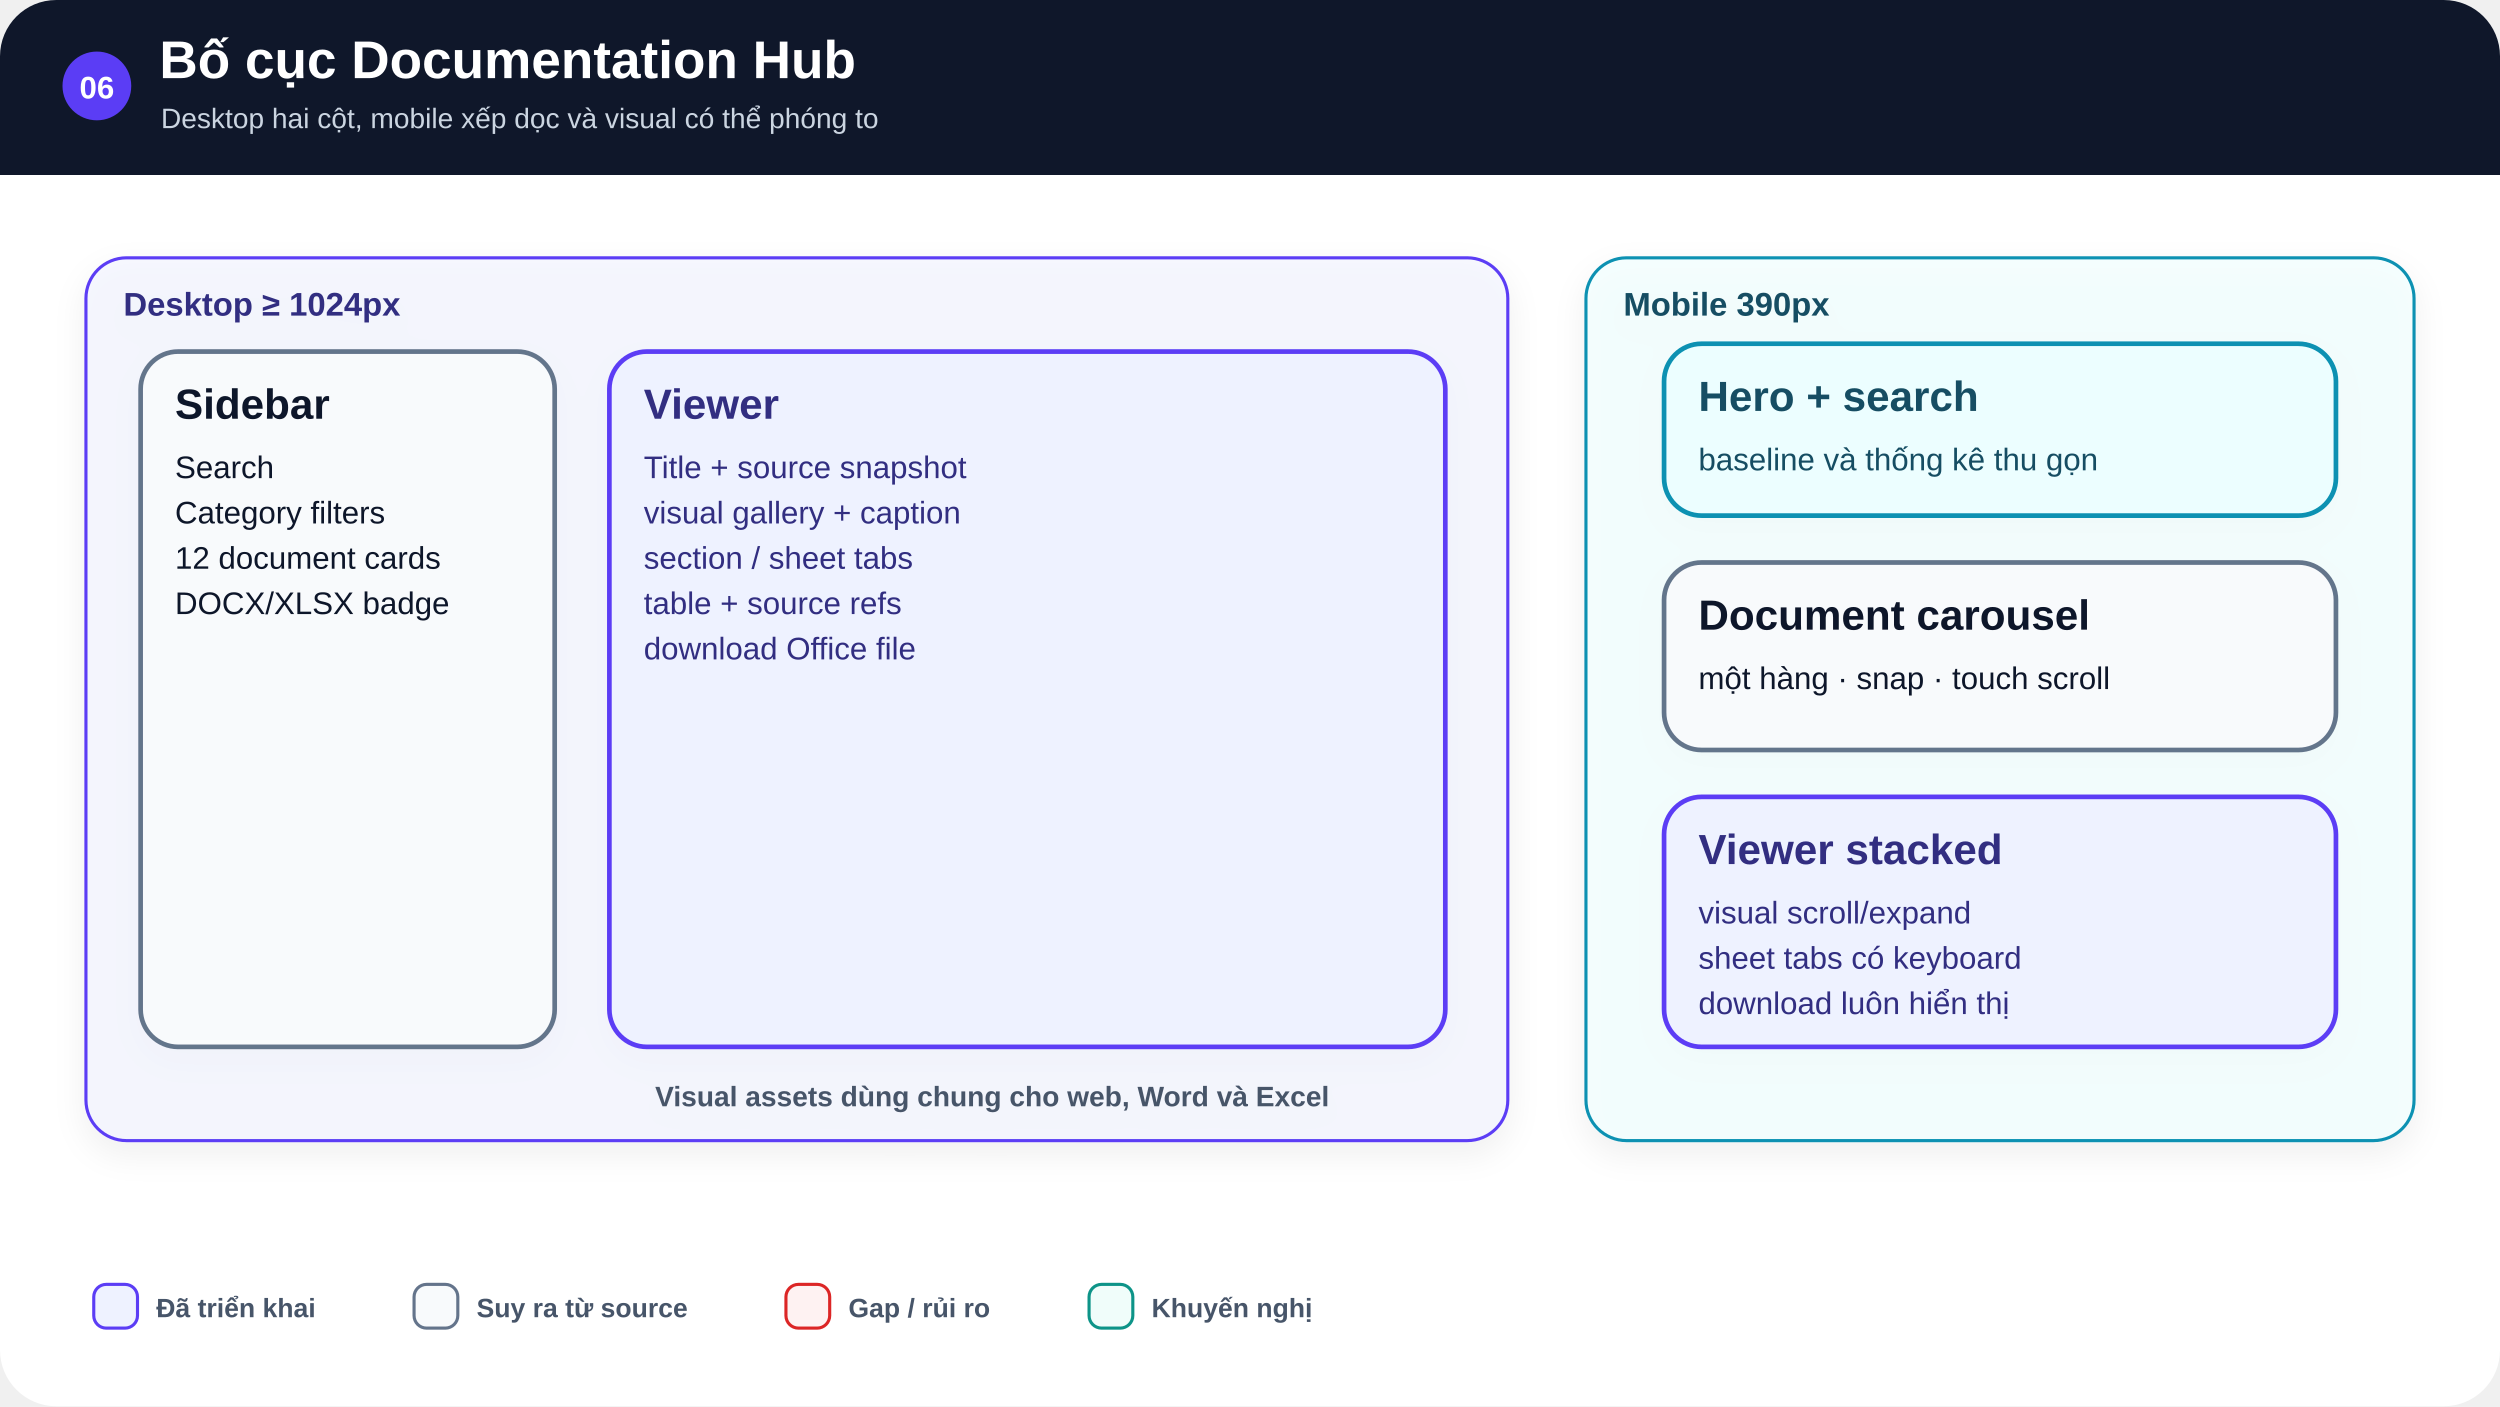
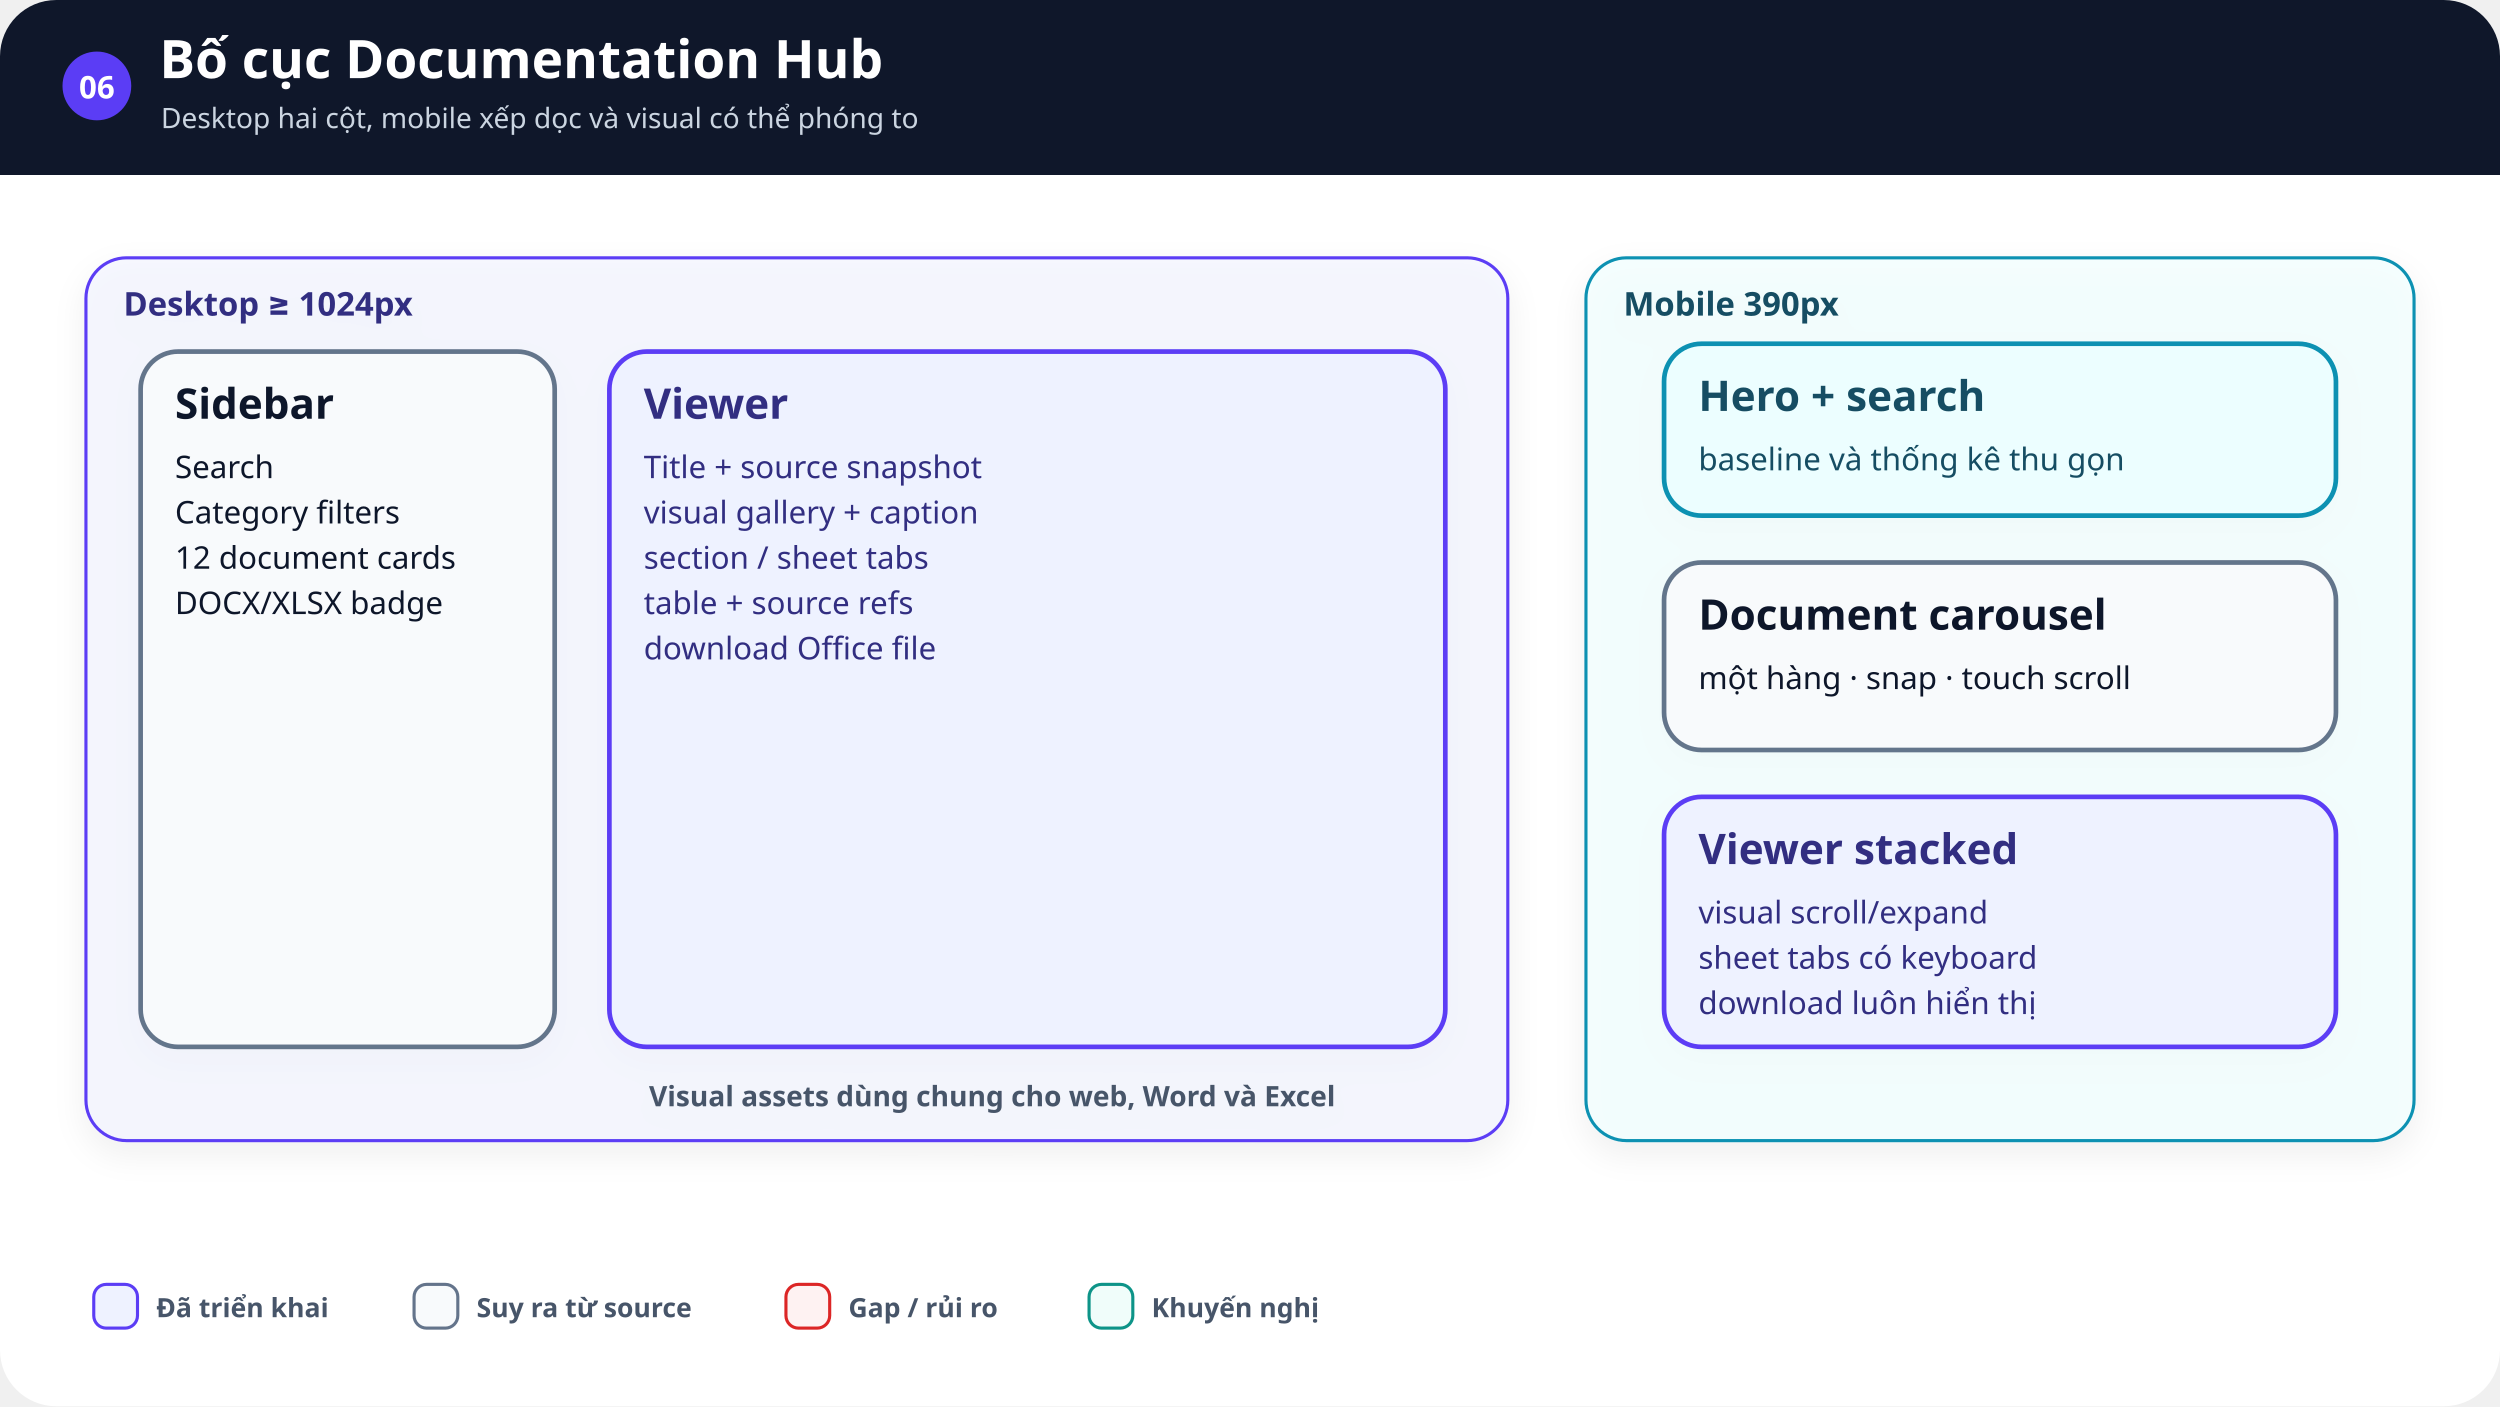
<svg xmlns="http://www.w3.org/2000/svg" width="1600" height="900" viewBox="0 0 1600 900">
  <defs>
    <filter id="shadow-docs-hub-layout" x="-20%" y="-20%" width="140%" height="140%">
      <feDropShadow dx="0" dy="8" stdDeviation="10" flood-color="#0F172A" flood-opacity="0.10" />
    </filter>
    <marker id="arrow-docs-hub-layout-client" viewBox="0 0 10 10" refX="9" refY="5" markerWidth="8" markerHeight="8" orient="auto-start-reverse">
      <path d="M 0 0 L 10 5 L 0 10 z" fill="#0891B2" />
    </marker>
    <marker id="arrow-docs-hub-layout-frontend" viewBox="0 0 10 10" refX="9" refY="5" markerWidth="8" markerHeight="8" orient="auto-start-reverse">
      <path d="M 0 0 L 10 5 L 0 10 z" fill="#5B3DF5" />
    </marker>
    <marker id="arrow-docs-hub-layout-backend" viewBox="0 0 10 10" refX="9" refY="5" markerWidth="8" markerHeight="8" orient="auto-start-reverse">
      <path d="M 0 0 L 10 5 L 0 10 z" fill="#DB2777" />
    </marker>
    <marker id="arrow-docs-hub-layout-data" viewBox="0 0 10 10" refX="9" refY="5" markerWidth="8" markerHeight="8" orient="auto-start-reverse">
      <path d="M 0 0 L 10 5 L 0 10 z" fill="#059669" />
    </marker>
    <marker id="arrow-docs-hub-layout-external" viewBox="0 0 10 10" refX="9" refY="5" markerWidth="8" markerHeight="8" orient="auto-start-reverse">
      <path d="M 0 0 L 10 5 L 0 10 z" fill="#EA580C" />
    </marker>
    <marker id="arrow-docs-hub-layout-quality" viewBox="0 0 10 10" refX="9" refY="5" markerWidth="8" markerHeight="8" orient="auto-start-reverse">
      <path d="M 0 0 L 10 5 L 0 10 z" fill="#0D9488" />
    </marker>
    <marker id="arrow-docs-hub-layout-risk" viewBox="0 0 10 10" refX="9" refY="5" markerWidth="8" markerHeight="8" orient="auto-start-reverse">
      <path d="M 0 0 L 10 5 L 0 10 z" fill="#DC2626" />
    </marker>
    <marker id="arrow-docs-hub-layout-neutral" viewBox="0 0 10 10" refX="9" refY="5" markerWidth="8" markerHeight="8" orient="auto-start-reverse">
      <path d="M 0 0 L 10 5 L 0 10 z" fill="#64748B" />
    </marker>
    <marker id="arrow-docs-hub-layout-ink" viewBox="0 0 10 10" refX="9" refY="5" markerWidth="8" markerHeight="8" orient="auto-start-reverse">
      <path d="M 0 0 L 10 5 L 0 10 z" fill="#0F172A" />
    </marker>
  </defs>
  <rect width="1600" height="900" rx="36" fill="#FFFFFF" />
  <rect x="0" y="0" width="1600" height="112" rx="36" fill="#0F172A" />
  <rect x="0" y="76" width="1600" height="36" fill="#0F172A" />
  <circle cx="62" cy="55" r="22" fill="#5B3DF5" />
-   <text x="62" y="63" text-anchor="middle" fill="#FFFFFF" font-family="Arial, sans-serif" font-size="20" font-weight="800">06</text>
-   <text x="102" y="50" text-anchor="start" fill="#FFFFFF" font-family="Arial, sans-serif" font-size="34" font-weight="800">Bố cục Documentation Hub</text>
-   <text x="103" y="82" text-anchor="start" fill="#CBD5E1" font-family="Arial, sans-serif" font-size="18" font-weight="500">Desktop hai cột, mobile xếp dọc và visual có thể phóng to</text>
+   <text x="62" y="63" text-anchor="middle" fill="#FFFFFF" font-family="'Segoe UI', system-ui, -apple-system, 'Noto Sans', sans-serif" font-size="20" font-weight="800">06</text>
+   <text x="102" y="50" text-anchor="start" fill="#FFFFFF" font-family="'Segoe UI', system-ui, -apple-system, 'Noto Sans', sans-serif" font-size="34" font-weight="800">Bố cục Documentation Hub</text>
+   <text x="103" y="82" text-anchor="start" fill="#CBD5E1" font-family="'Segoe UI', system-ui, -apple-system, 'Noto Sans', sans-serif" font-size="18" font-weight="500">Desktop hai cột, mobile xếp dọc và visual có thể phóng to</text>
  <g filter="url(#shadow-docs-hub-layout)">
    <g>
      <rect x="55" y="165" width="910" height="565" rx="26" fill="#EEF2FF" fill-opacity="0.55" stroke="#5B3DF5" stroke-width="2" />
-       <text x="79" y="202" text-anchor="start" fill="#312E81" font-family="Arial, sans-serif" font-size="21" font-weight="800">Desktop ≥ 1024px</text>
+       <text x="79" y="202" text-anchor="start" fill="#312E81" font-family="'Segoe UI', system-ui, -apple-system, 'Noto Sans', sans-serif" font-size="21" font-weight="800">Desktop ≥ 1024px</text>
    </g>
    <g>
      <rect x="90" y="225" width="265" height="445" rx="24" fill="#F8FAFC" stroke="#64748B" stroke-width="3" />
-       <text x="112" y="268" text-anchor="start" fill="#0F172A" font-family="Arial, sans-serif" font-size="27" font-weight="800">Sidebar</text>
-       <text x="112" y="306" text-anchor="start" fill="#0F172A" font-family="Arial, sans-serif" font-size="20" font-weight="500">
+       <text x="112" y="268" text-anchor="start" fill="#0F172A" font-family="'Segoe UI', system-ui, -apple-system, 'Noto Sans', sans-serif" font-size="27" font-weight="800">Sidebar</text>
+       <text x="112" y="306" text-anchor="start" fill="#0F172A" font-family="'Segoe UI', system-ui, -apple-system, 'Noto Sans', sans-serif" font-size="20" font-weight="500">
        <tspan x="112" dy="0">Search</tspan>
        <tspan x="112" dy="29">Category filters</tspan>
        <tspan x="112" dy="29">12 document cards</tspan>
        <tspan x="112" dy="29">DOCX/XLSX badge</tspan>
      </text>
    </g>
    <g>
      <rect x="390" y="225" width="535" height="445" rx="24" fill="#EEF2FF" stroke="#5B3DF5" stroke-width="3" />
-       <text x="412" y="268" text-anchor="start" fill="#312E81" font-family="Arial, sans-serif" font-size="27" font-weight="800">Viewer</text>
-       <text x="412" y="306" text-anchor="start" fill="#312E81" font-family="Arial, sans-serif" font-size="20" font-weight="500">
+       <text x="412" y="268" text-anchor="start" fill="#312E81" font-family="'Segoe UI', system-ui, -apple-system, 'Noto Sans', sans-serif" font-size="27" font-weight="800">Viewer</text>
+       <text x="412" y="306" text-anchor="start" fill="#312E81" font-family="'Segoe UI', system-ui, -apple-system, 'Noto Sans', sans-serif" font-size="20" font-weight="500">
        <tspan x="412" dy="0">Title + source snapshot</tspan>
        <tspan x="412" dy="29">visual gallery + caption</tspan>
        <tspan x="412" dy="29">section / sheet tabs</tspan>
        <tspan x="412" dy="29">table + source refs</tspan>
        <tspan x="412" dy="29">download Office file</tspan>
      </text>
    </g>
    <g>
      <rect x="1015" y="165" width="530" height="565" rx="26" fill="#ECFEFF" fill-opacity="0.55" stroke="#0891B2" stroke-width="2" />
-       <text x="1039" y="202" text-anchor="start" fill="#164E63" font-family="Arial, sans-serif" font-size="21" font-weight="800">Mobile 390px</text>
+       <text x="1039" y="202" text-anchor="start" fill="#164E63" font-family="'Segoe UI', system-ui, -apple-system, 'Noto Sans', sans-serif" font-size="21" font-weight="800">Mobile 390px</text>
    </g>
    <g>
      <rect x="1065" y="220" width="430" height="110" rx="24" fill="#ECFEFF" stroke="#0891B2" stroke-width="3" />
-       <text x="1087" y="263" text-anchor="start" fill="#164E63" font-family="Arial, sans-serif" font-size="27" font-weight="800">Hero + search</text>
-       <text x="1087" y="301" text-anchor="start" fill="#164E63" font-family="Arial, sans-serif" font-size="20" font-weight="500">
+       <text x="1087" y="263" text-anchor="start" fill="#164E63" font-family="'Segoe UI', system-ui, -apple-system, 'Noto Sans', sans-serif" font-size="27" font-weight="800">Hero + search</text>
+       <text x="1087" y="301" text-anchor="start" fill="#164E63" font-family="'Segoe UI', system-ui, -apple-system, 'Noto Sans', sans-serif" font-size="20" font-weight="500">
        <tspan x="1087" dy="0">baseline và thống kê thu gọn</tspan>
      </text>
    </g>
    <g>
      <rect x="1065" y="360" width="430" height="120" rx="24" fill="#F8FAFC" stroke="#64748B" stroke-width="3" />
-       <text x="1087" y="403" text-anchor="start" fill="#0F172A" font-family="Arial, sans-serif" font-size="27" font-weight="800">Document carousel</text>
-       <text x="1087" y="441" text-anchor="start" fill="#0F172A" font-family="Arial, sans-serif" font-size="20" font-weight="500">
+       <text x="1087" y="403" text-anchor="start" fill="#0F172A" font-family="'Segoe UI', system-ui, -apple-system, 'Noto Sans', sans-serif" font-size="27" font-weight="800">Document carousel</text>
+       <text x="1087" y="441" text-anchor="start" fill="#0F172A" font-family="'Segoe UI', system-ui, -apple-system, 'Noto Sans', sans-serif" font-size="20" font-weight="500">
        <tspan x="1087" dy="0">một hàng · snap · touch scroll</tspan>
      </text>
    </g>
    <g>
      <rect x="1065" y="510" width="430" height="160" rx="24" fill="#EEF2FF" stroke="#5B3DF5" stroke-width="3" />
-       <text x="1087" y="553" text-anchor="start" fill="#312E81" font-family="Arial, sans-serif" font-size="27" font-weight="800">Viewer stacked</text>
-       <text x="1087" y="591" text-anchor="start" fill="#312E81" font-family="Arial, sans-serif" font-size="20" font-weight="500">
+       <text x="1087" y="553" text-anchor="start" fill="#312E81" font-family="'Segoe UI', system-ui, -apple-system, 'Noto Sans', sans-serif" font-size="27" font-weight="800">Viewer stacked</text>
+       <text x="1087" y="591" text-anchor="start" fill="#312E81" font-family="'Segoe UI', system-ui, -apple-system, 'Noto Sans', sans-serif" font-size="20" font-weight="500">
        <tspan x="1087" dy="0">visual scroll/expand</tspan>
        <tspan x="1087" dy="29">sheet tabs có keyboard</tspan>
        <tspan x="1087" dy="29">download luôn hiển thị</tspan>
      </text>
    </g>
-     <text x="635" y="708" text-anchor="middle" fill="#475569" font-family="Arial, sans-serif" font-size="18" font-weight="700">Visual assets dùng chung cho web, Word và Excel</text>
+     <text x="635" y="708" text-anchor="middle" fill="#475569" font-family="'Segoe UI', system-ui, -apple-system, 'Noto Sans', sans-serif" font-size="18" font-weight="700">Visual assets dùng chung cho web, Word và Excel</text>
  </g>
  <g>
    <rect x="60" y="822" width="28" height="28" rx="8" fill="#EEF2FF" stroke="#5B3DF5" stroke-width="2" />
-     <text x="100" y="843" text-anchor="start" fill="#475569" font-family="Arial, sans-serif" font-size="17" font-weight="600">Đã triển khai</text>
+     <text x="100" y="843" text-anchor="start" fill="#475569" font-family="'Segoe UI', system-ui, -apple-system, 'Noto Sans', sans-serif" font-size="17" font-weight="600">Đã triển khai</text>
    <rect x="265" y="822" width="28" height="28" rx="8" fill="#F8FAFC" stroke="#64748B" stroke-width="2" />
-     <text x="305" y="843" text-anchor="start" fill="#475569" font-family="Arial, sans-serif" font-size="17" font-weight="600">Suy ra từ source</text>
+     <text x="305" y="843" text-anchor="start" fill="#475569" font-family="'Segoe UI', system-ui, -apple-system, 'Noto Sans', sans-serif" font-size="17" font-weight="600">Suy ra từ source</text>
    <rect x="503" y="822" width="28" height="28" rx="8" fill="#FEF2F2" stroke="#DC2626" stroke-width="2" />
-     <text x="543" y="843" text-anchor="start" fill="#475569" font-family="Arial, sans-serif" font-size="17" font-weight="600">Gap / rủi ro</text>
+     <text x="543" y="843" text-anchor="start" fill="#475569" font-family="'Segoe UI', system-ui, -apple-system, 'Noto Sans', sans-serif" font-size="17" font-weight="600">Gap / rủi ro</text>
    <rect x="697" y="822" width="28" height="28" rx="8" fill="#F0FDFA" stroke="#0D9488" stroke-width="2" />
-     <text x="737" y="843" text-anchor="start" fill="#475569" font-family="Arial, sans-serif" font-size="17" font-weight="600">Khuyến nghị</text>
+     <text x="737" y="843" text-anchor="start" fill="#475569" font-family="'Segoe UI', system-ui, -apple-system, 'Noto Sans', sans-serif" font-size="17" font-weight="600">Khuyến nghị</text>
  </g>
</svg>
